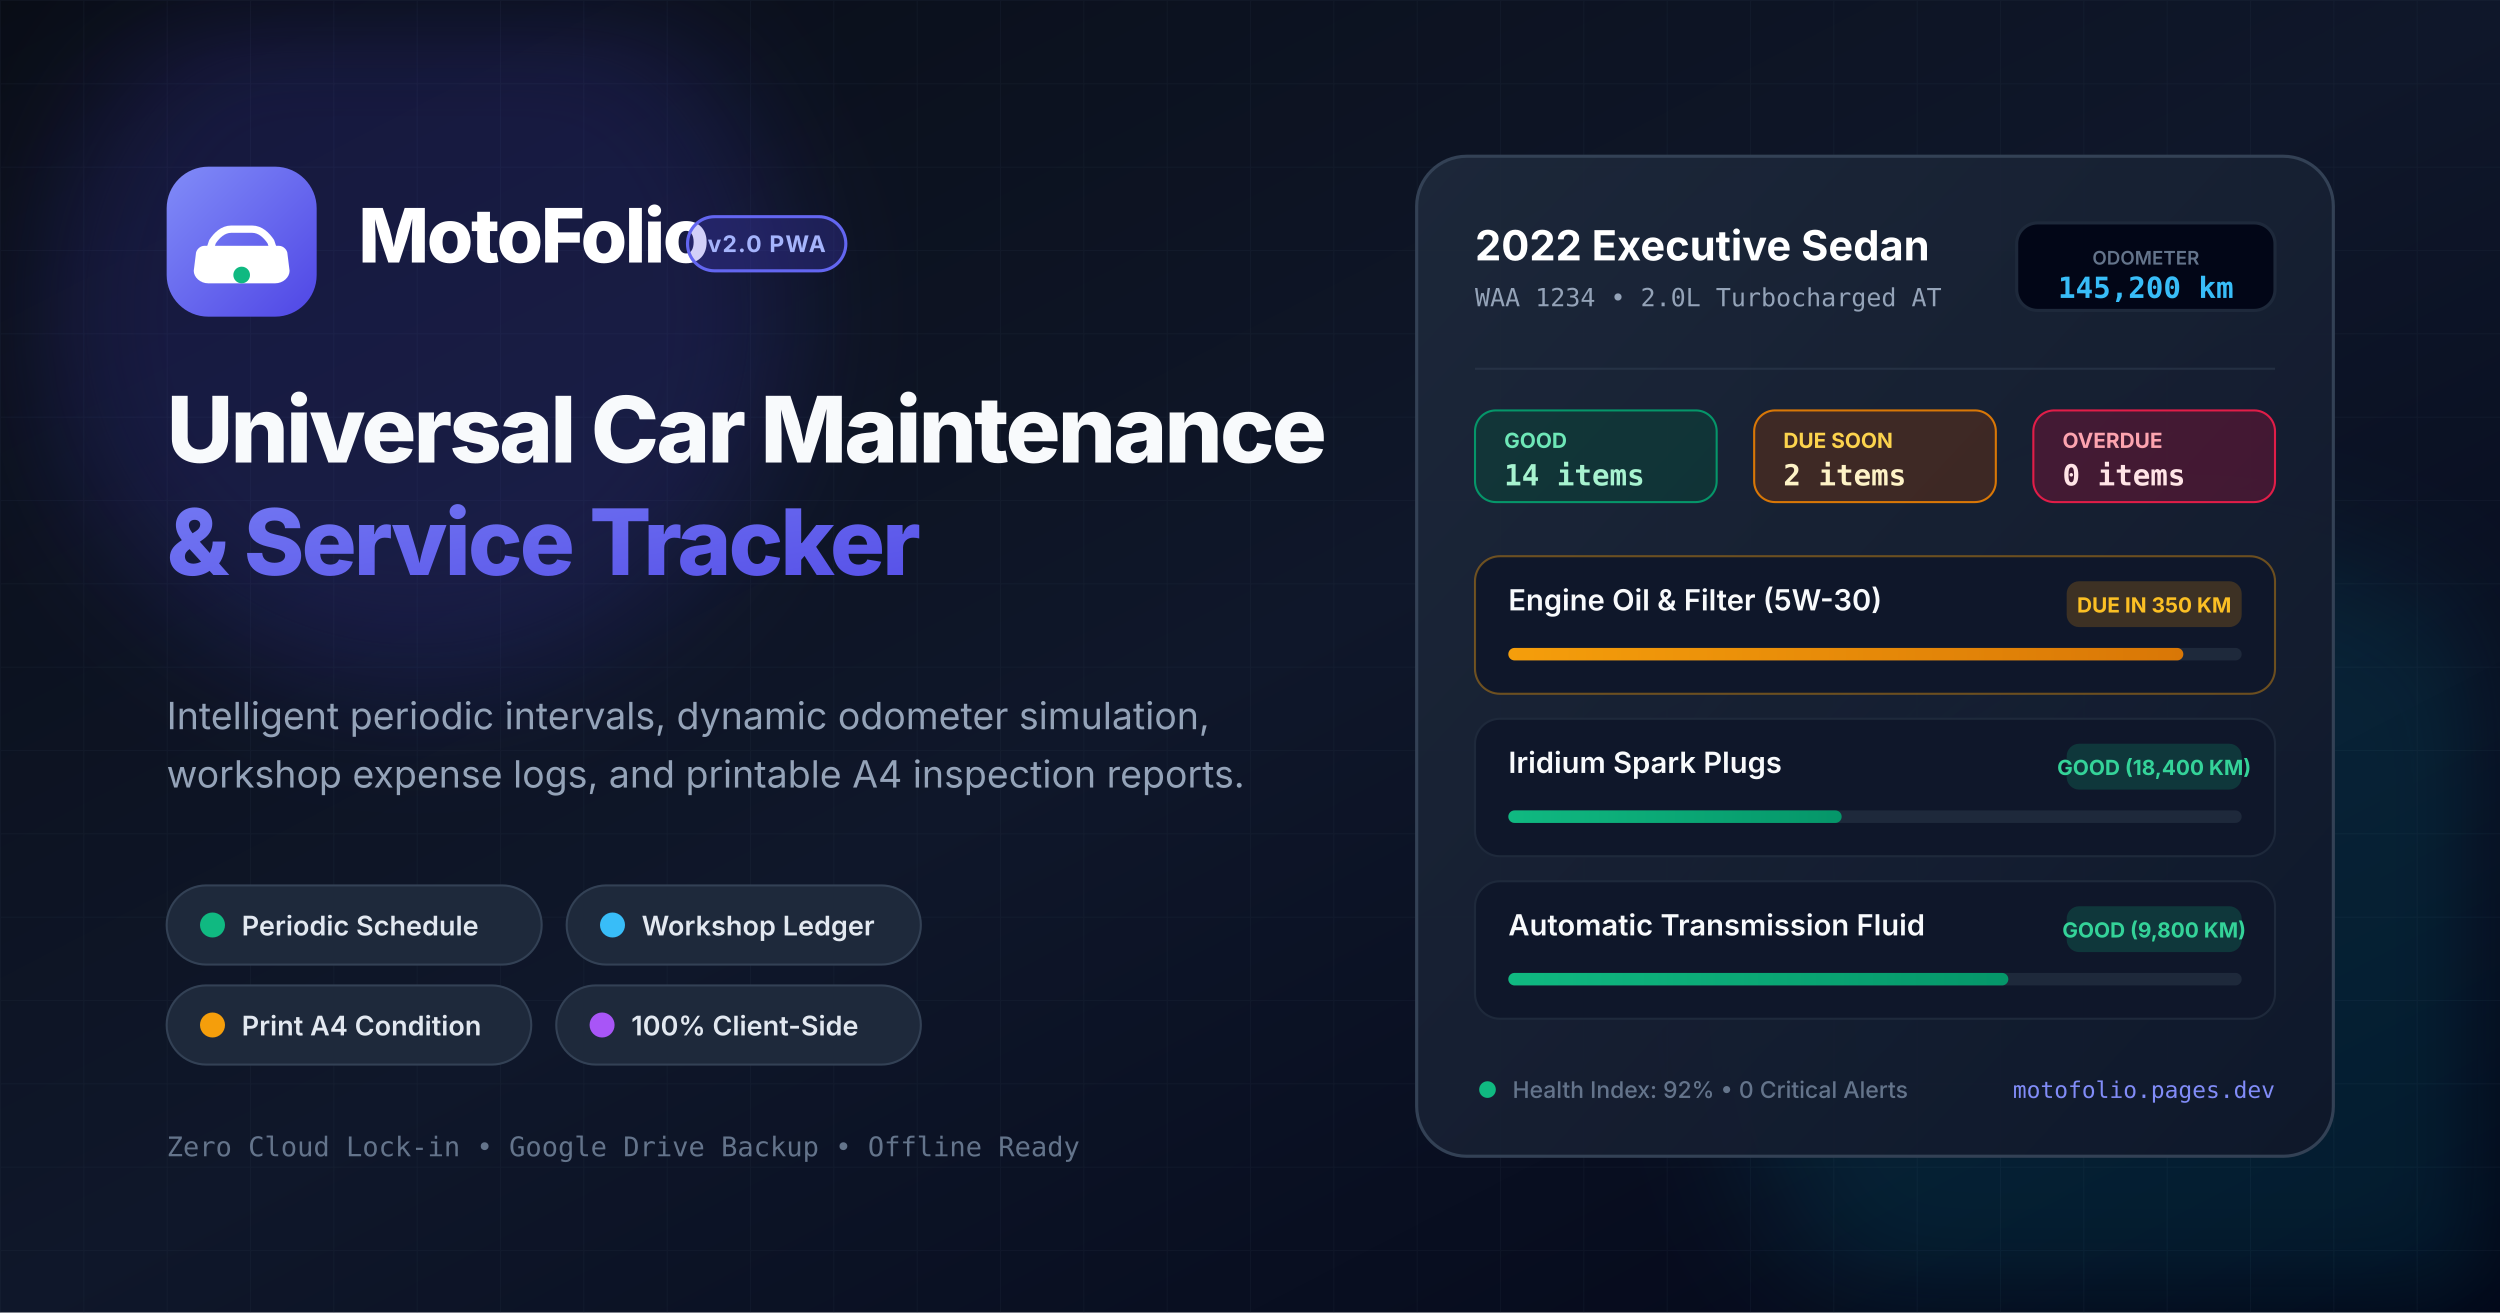
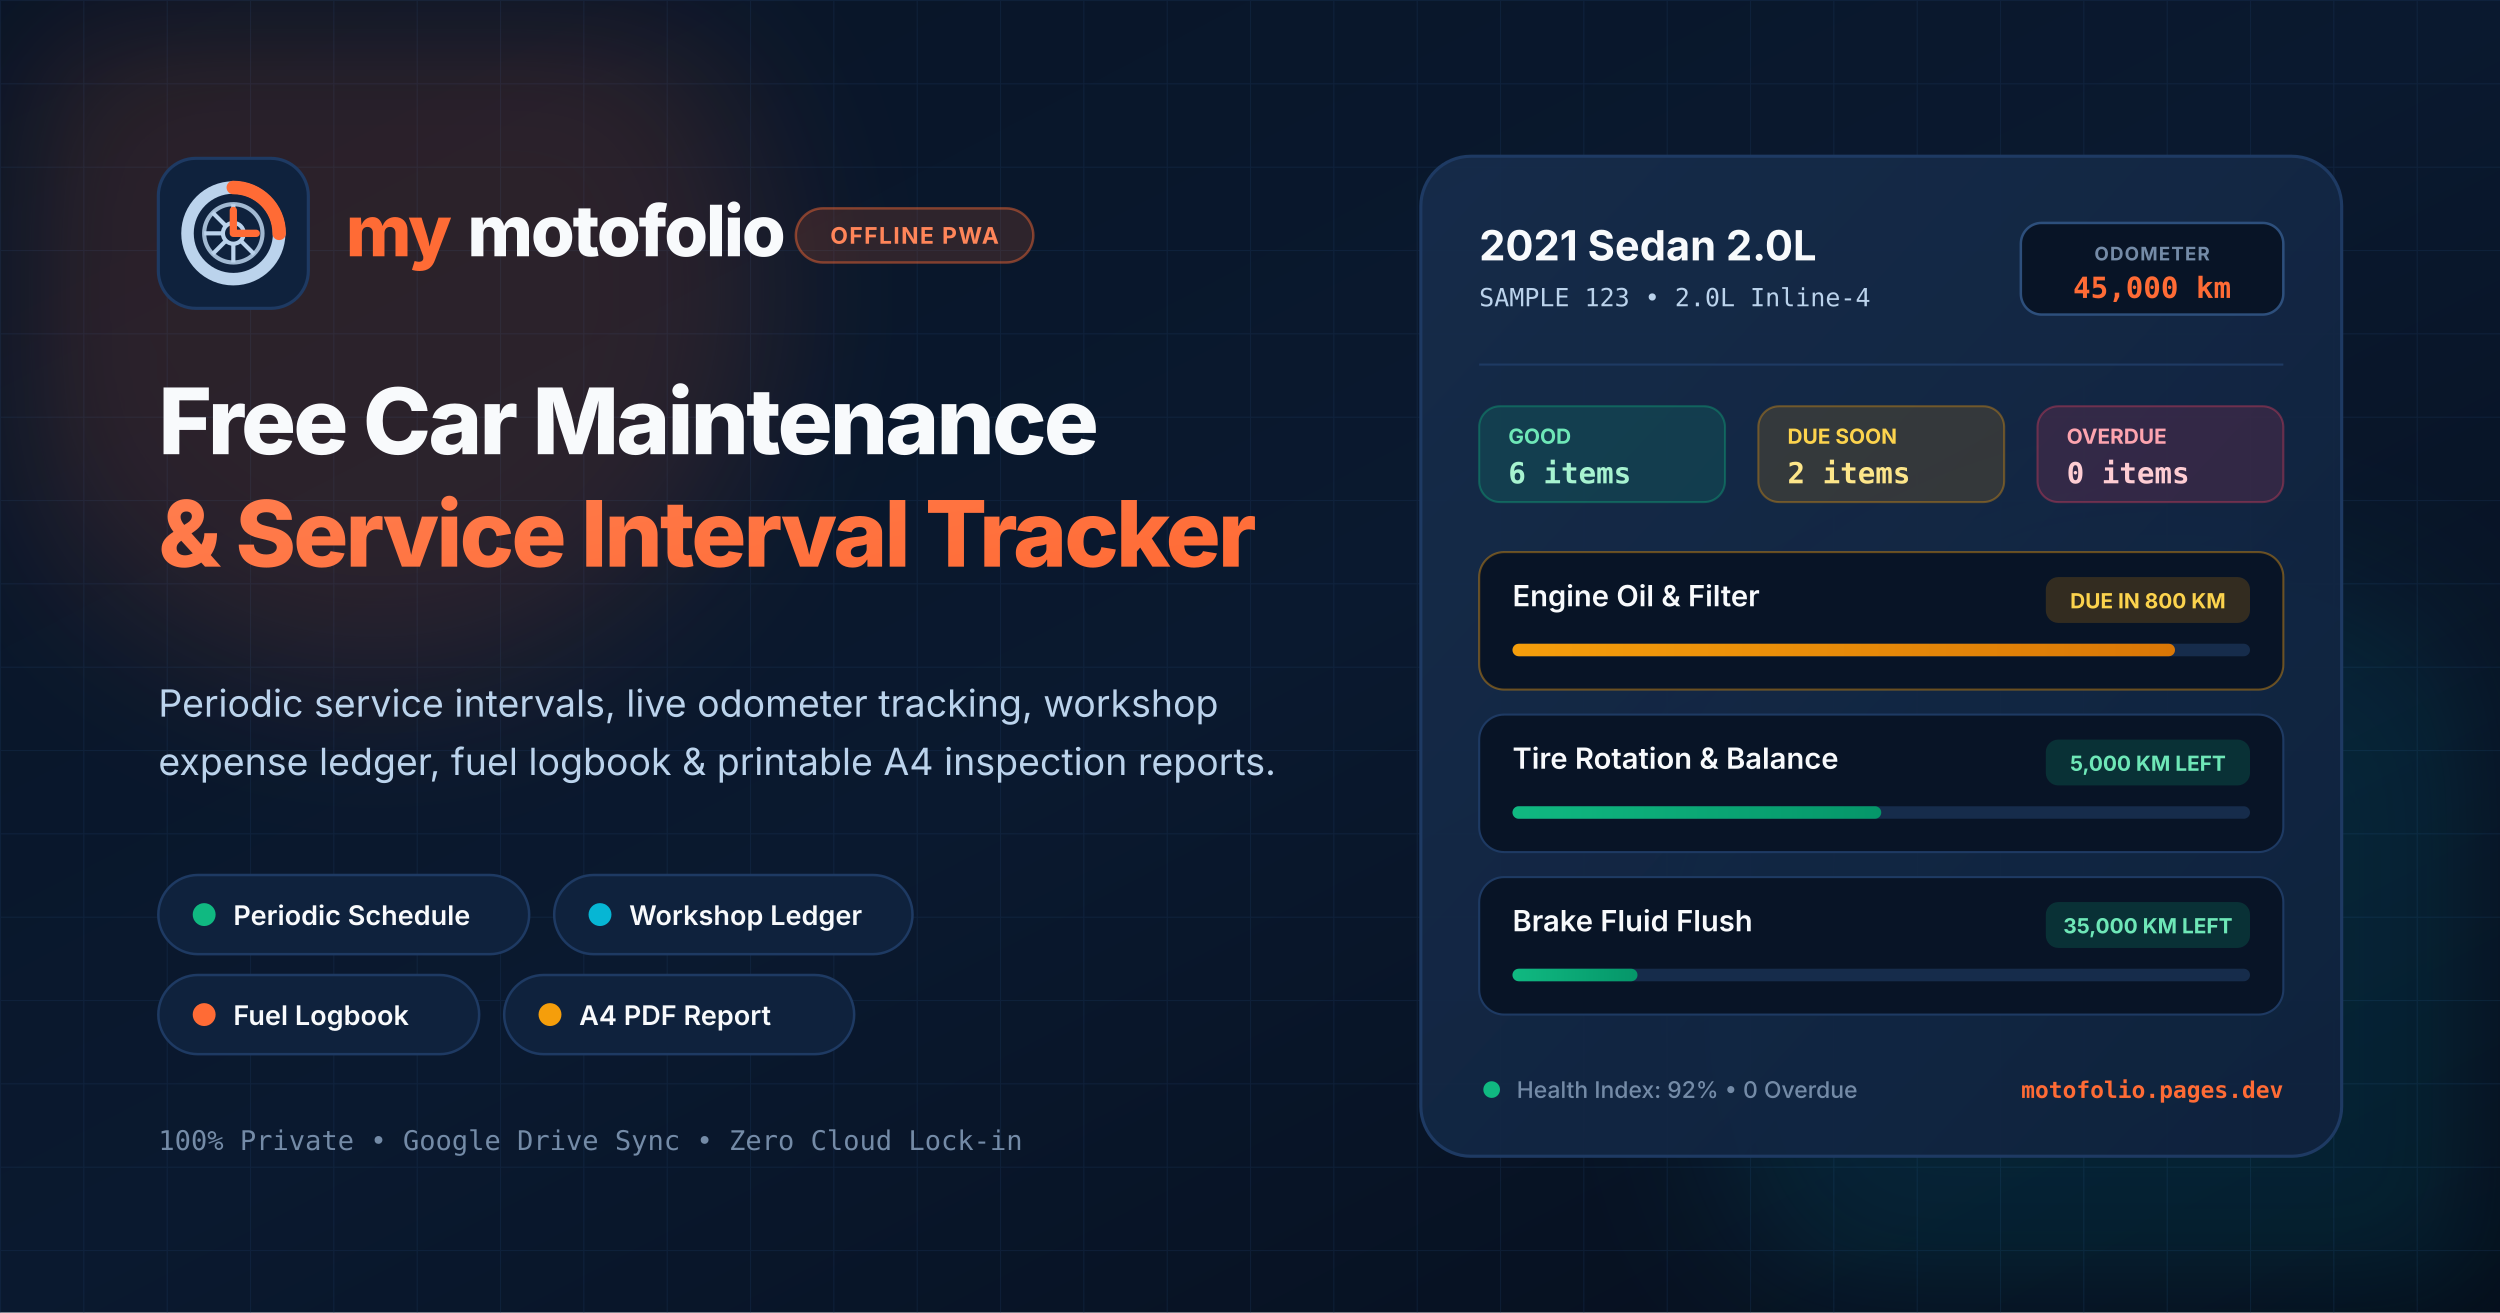
<svg xmlns="http://www.w3.org/2000/svg" viewBox="0 0 1200 630" width="1200" height="630">
  <defs>
    <linearGradient id="bgCanvas" x1="0%" y1="0%" x2="100%" y2="100%">
-       <stop offset="0%" stop-color="#090d16" />
-       <stop offset="50%" stop-color="#0f172a" />
-       <stop offset="100%" stop-color="#020617" />
+       <stop offset="0%" stop-color="#081426" />
+       <stop offset="50%" stop-color="#0a192f" />
+       <stop offset="100%" stop-color="#050d1a" />
    </linearGradient>
    <linearGradient id="brandGrad" x1="0%" y1="0%" x2="100%" y2="100%">
-       <stop offset="0%" stop-color="#818cf8" />
-       <stop offset="100%" stop-color="#4f46e5" />
+       <stop offset="0%" stop-color="#ff8559" />
+       <stop offset="100%" stop-color="#ff6b35" />
    </linearGradient>
    <linearGradient id="cardGrad" x1="0%" y1="0%" x2="100%" y2="100%">
-       <stop offset="0%" stop-color="#1e293b" stop-opacity="0.9" />
-       <stop offset="100%" stop-color="#0f172a" stop-opacity="0.95" />
+       <stop offset="0%" stop-color="#162c4b" stop-opacity="0.92" />
+       <stop offset="100%" stop-color="#0f223d" stop-opacity="0.96" />
    </linearGradient>
    <linearGradient id="goodGrad" x1="0%" y1="0%" x2="100%" y2="0%">
      <stop offset="0%" stop-color="#10b981" />
      <stop offset="100%" stop-color="#059669" />
    </linearGradient>
    <linearGradient id="warnGrad" x1="0%" y1="0%" x2="100%" y2="0%">
      <stop offset="0%" stop-color="#f59e0b" />
      <stop offset="100%" stop-color="#d97706" />
    </linearGradient>
    <linearGradient id="critGrad" x1="0%" y1="0%" x2="100%" y2="0%">
      <stop offset="0%" stop-color="#f43f5e" />
      <stop offset="100%" stop-color="#e11d48" />
    </linearGradient>
    <pattern id="grid" width="40" height="40" patternUnits="userSpaceOnUse">
-       <path d="M 40 0 L 0 0 0 40" fill="none" stroke="#334155" stroke-width="1" stroke-opacity="0.15" />
+       <path d="M 40 0 L 0 0 0 40" fill="none" stroke="#1e3a63" stroke-width="1" stroke-opacity="0.28" />
    </pattern>
    <filter id="softGlow" x="-20%" y="-20%" width="140%" height="140%">
-       <feGaussianBlur stdDeviation="30" result="blur" />
+       <feGaussianBlur stdDeviation="36" result="blur" />
    </filter>
  </defs>
  <rect width="1200" height="630" fill="url(#bgCanvas)" />
  <rect width="1200" height="630" fill="url(#grid)" />
-   <circle cx="200" cy="150" r="180" fill="#4f46e5" opacity="0.18" filter="url(#softGlow)" />
-   <circle cx="1050" cy="480" r="220" fill="#06b6d4" opacity="0.12" filter="url(#softGlow)" />
-   <g transform="translate(80, 80)">
+   <circle cx="180" cy="140" r="190" fill="#ff6b35" opacity="0.14" filter="url(#softGlow)" />
+   <circle cx="1040" cy="490" r="220" fill="#06b6d4" opacity="0.11" filter="url(#softGlow)" />
+   <g transform="translate(76, 76)">
    <g transform="translate(0, 0)">
-       <rect width="72" height="72" rx="20" fill="url(#brandGrad)" />
-       <path d="M18 48 L22 36 C24 33 27 30 31 30 L41 30 C45 30 48 33 50 36 L54 48 Z" fill="none" stroke="#ffffff" stroke-width="3.5" stroke-linejoin="round" />
-       <path d="M14 42 C14 40 16 38 18 38 L54 38 C56 38 58 40 58 42 L59 50 C59 53 56 56 52 56 L20 56 C16 56 13 53 13 50 Z" fill="#ffffff" />
-       <circle cx="36" cy="52" r="4" fill="#10b981" />
+       <rect width="72" height="72" rx="18" fill="#0f223d" stroke="#1e3a63" stroke-width="1.5" />
+       <g transform="translate(36, 36)">
+         <circle cx="0" cy="0" r="22" fill="none" stroke="#bbd3ec" stroke-width="6" />
+         <circle cx="0" cy="0" r="14" fill="none" stroke="#bbd3ec" stroke-width="2" stroke-opacity="0.85" />
+         <circle cx="0" cy="0" r="5" fill="none" stroke="#bbd3ec" stroke-width="2" />
+         <line x1="0" y1="-14" x2="0" y2="-5" stroke="#bbd3ec" stroke-width="2" />
+         <line x1="0" y1="5" x2="0" y2="14" stroke="#bbd3ec" stroke-width="2" />
+         <line x1="-14" y1="0" x2="-5" y2="0" stroke="#bbd3ec" stroke-width="2" />
+         <line x1="-10" y1="-10" x2="-3.5" y2="-3.5" stroke="#bbd3ec" stroke-width="2" />
+         <line x1="-10" y1="10" x2="-3.5" y2="3.5" stroke="#bbd3ec" stroke-width="2" />
+         <line x1="10" y1="10" x2="3.5" y2="3.5" stroke="#bbd3ec" stroke-width="2" />
+         <path d="M 0 -22 A 22 22 0 0 1 22 0" fill="none" stroke="#ff6b35" stroke-width="6.5" stroke-linecap="round" />
+         <path d="M 0 -11 L 0 0 L 11 0" fill="none" stroke="#ff6b35" stroke-width="3.5" stroke-linecap="round" stroke-linejoin="round" />
+       </g>
    </g>
-     <text x="92" y="46" font-family="'Inter', system-ui, -apple-system, sans-serif" font-size="36" font-weight="800" fill="#ffffff" letter-spacing="-0.03em">MotoFolio</text>
-     <rect x="250" y="24" width="76" height="26" rx="13" fill="#4f46e5" fill-opacity="0.25" stroke="#6366f1" stroke-width="1.5" />
-     <text x="288" y="41" font-family="'Inter', sans-serif" font-size="11" font-weight="700" fill="#a5b4fc" text-anchor="middle" letter-spacing="0.05em">v2.0 PWA</text>
+     <text x="90" y="47" font-family="'Inter', system-ui, -apple-system, sans-serif" font-size="34" font-weight="800" letter-spacing="-0.03em">
+       <tspan fill="#ff6b35">my </tspan>
+       <tspan fill="#f8fafc">motofolio</tspan>
+     </text>
+     <rect x="306" y="24" width="114" height="26" rx="13" fill="#ff6b35" fill-opacity="0.15" stroke="#ff6b35" stroke-opacity="0.45" stroke-width="1.2" />
+     <text x="363" y="41" font-family="'Inter', sans-serif" font-size="11" font-weight="700" fill="#ff8559" text-anchor="middle" letter-spacing="0.06em">OFFLINE PWA</text>
    <text x="0" y="142" font-family="'Inter', system-ui, -apple-system, sans-serif" font-size="44" font-weight="800" fill="#f8fafc" letter-spacing="-0.03em">
-       <tspan x="0" dy="0">Universal Car Maintenance</tspan>
-       <tspan x="0" dy="54" fill="url(#brandGrad)">&amp; Service Tracker</tspan>
+       <tspan x="0" dy="0">Free Car Maintenance</tspan>
+       <tspan x="0" dy="54" fill="url(#brandGrad)">&amp; Service Interval Tracker</tspan>
    </text>
-     <text x="0" y="270" font-family="'Inter', sans-serif" font-size="18" font-weight="400" fill="#94a3b8" line-height="28">
-       <tspan x="0" dy="0">Intelligent periodic intervals, dynamic odometer simulation,</tspan>
-       <tspan x="0" dy="28">workshop expense logs, and printable A4 inspection reports.</tspan>
+     <text x="0" y="268" font-family="'Inter', sans-serif" font-size="18" font-weight="400" fill="#bbd3ec">
+       <tspan x="0" dy="0">Periodic service intervals, live odometer tracking, workshop</tspan>
+       <tspan x="0" dy="28">expense ledger, fuel logbook &amp; printable A4 inspection reports.</tspan>
    </text>
-     <g transform="translate(0, 345)">
+     <g transform="translate(0, 344)">
      <g transform="translate(0, 0)">
-         <rect width="180" height="38" rx="19" fill="#1e293b" stroke="#334155" stroke-width="1" />
-         <circle cx="22" cy="19" r="6" fill="#10b981" />
-         <text x="36" y="24" font-family="'Inter', sans-serif" font-size="13" font-weight="600" fill="#e2e8f0">Periodic Schedule</text>
+         <rect width="178" height="38" rx="19" fill="#0f223d" stroke="#1e3a63" stroke-width="1.2" />
+         <circle cx="22" cy="19" r="5.5" fill="#10b981" />
+         <text x="36" y="24" font-family="'Inter', sans-serif" font-size="13" font-weight="600" fill="#f8fafc">Periodic Schedule</text>
      </g>
-       <g transform="translate(192, 0)">
-         <rect width="170" height="38" rx="19" fill="#1e293b" stroke="#334155" stroke-width="1" />
-         <circle cx="22" cy="19" r="6" fill="#38bdf8" />
-         <text x="36" y="24" font-family="'Inter', sans-serif" font-size="13" font-weight="600" fill="#e2e8f0">Workshop Ledger</text>
+       <g transform="translate(190, 0)">
+         <rect width="172" height="38" rx="19" fill="#0f223d" stroke="#1e3a63" stroke-width="1.2" />
+         <circle cx="22" cy="19" r="5.5" fill="#06b6d4" />
+         <text x="36" y="24" font-family="'Inter', sans-serif" font-size="13" font-weight="600" fill="#f8fafc">Workshop Ledger</text>
      </g>
      <g transform="translate(0, 48)">
-         <rect width="175" height="38" rx="19" fill="#1e293b" stroke="#334155" stroke-width="1" />
-         <circle cx="22" cy="19" r="6" fill="#f59e0b" />
-         <text x="36" y="24" font-family="'Inter', sans-serif" font-size="13" font-weight="600" fill="#e2e8f0">Print A4 Condition</text>
+         <rect width="154" height="38" rx="19" fill="#0f223d" stroke="#1e3a63" stroke-width="1.2" />
+         <circle cx="22" cy="19" r="5.5" fill="#ff6b35" />
+         <text x="36" y="24" font-family="'Inter', sans-serif" font-size="13" font-weight="600" fill="#f8fafc">Fuel Logbook</text>
      </g>
-       <g transform="translate(187, 48)">
-         <rect width="175" height="38" rx="19" fill="#1e293b" stroke="#334155" stroke-width="1" />
-         <circle cx="22" cy="19" r="6" fill="#a855f7" />
-         <text x="36" y="24" font-family="'Inter', sans-serif" font-size="13" font-weight="600" fill="#e2e8f0">100% Client-Side</text>
+       <g transform="translate(166, 48)">
+         <rect width="168" height="38" rx="19" fill="#0f223d" stroke="#1e3a63" stroke-width="1.2" />
+         <circle cx="22" cy="19" r="5.5" fill="#f59e0b" />
+         <text x="36" y="24" font-family="'Inter', sans-serif" font-size="13" font-weight="600" fill="#f8fafc">A4 PDF Report</text>
      </g>
    </g>
-     <text x="0" y="475" font-family="'JetBrains Mono', monospace" font-size="13" font-weight="500" fill="#64748b">
-       Zero Cloud Lock-in • Google Drive Backup • Offline Ready
+     <text x="0" y="476" font-family="'JetBrains Mono', monospace" font-size="13" font-weight="500" fill="#748ba7">
+       100% Private • Google Drive Sync • Zero Cloud Lock-in
    </text>
  </g>
-   <g transform="translate(680, 75)">
-     <rect width="440" height="480" rx="24" fill="url(#cardGrad)" stroke="#334155" stroke-width="1.5" />
+   <g transform="translate(682, 75)">
+     <rect width="442" height="480" rx="24" fill="url(#cardGrad)" stroke="#1e3a63" stroke-width="1.5" />
    <g transform="translate(28, 30)">
-       <text x="0" y="20" font-family="'Inter', sans-serif" font-size="20" font-weight="700" fill="#ffffff">2022 Executive Sedan</text>
-       <text x="0" y="42" font-family="'JetBrains Mono', monospace" font-size="12" font-weight="500" fill="#94a3b8">WAA 1234 • 2.0L Turbocharged AT</text>
-       <rect x="260" y="2" width="124" height="42" rx="10" fill="#020617" stroke="#1e293b" stroke-width="1.5" />
-       <text x="322" y="22" font-family="'Inter', sans-serif" font-size="9" font-weight="600" fill="#64748b" text-anchor="middle">ODOMETER</text>
-       <text x="322" y="38" font-family="'JetBrains Mono', monospace" font-size="14" font-weight="700" fill="#38bdf8" text-anchor="middle">145,200 km</text>
+       <text x="0" y="20" font-family="'Inter', sans-serif" font-size="20" font-weight="700" fill="#f8fafc">2021 Sedan 2.0L</text>
+       <text x="0" y="42" font-family="'JetBrains Mono', monospace" font-size="12" font-weight="500" fill="#bbd3ec">SAMPLE 123 • 2.0L Inline-4</text>
+       <rect x="260" y="2" width="126" height="44" rx="10" fill="#081426" stroke="#2d4f7c" stroke-width="1.2" />
+       <text x="323" y="20" font-family="'Inter', sans-serif" font-size="9" font-weight="700" fill="#748ba7" text-anchor="middle" letter-spacing="0.06em">ODOMETER</text>
+       <text x="323" y="38" font-family="'JetBrains Mono', monospace" font-size="14" font-weight="700" fill="#ff6b35" text-anchor="middle">45,000 km</text>
    </g>
-     <line x1="28" y1="102" x2="412" y2="102" stroke="#334155" stroke-opacity="0.5" stroke-width="1" />
-     <g transform="translate(28, 122)">
-       <rect x="0" y="0" width="116" height="44" rx="10" fill="#064e3b" fill-opacity="0.4" stroke="#059669" stroke-width="1" />
+     <line x1="28" y1="100" x2="414" y2="100" stroke="#1e3a63" stroke-width="1" />
+     <g transform="translate(28, 120)">
+       <rect x="0" y="0" width="118" height="46" rx="10" fill="#10b981" fill-opacity="0.15" stroke="#10b981" stroke-opacity="0.35" stroke-width="1" />
      <text x="14" y="18" font-family="'Inter', sans-serif" font-size="10" font-weight="700" fill="#6ee7b7">GOOD</text>
-       <text x="14" y="36" font-family="'JetBrains Mono', monospace" font-size="14" font-weight="700" fill="#a7f3d0">14 items</text>
-       <rect x="134" y="0" width="116" height="44" rx="10" fill="#78350f" fill-opacity="0.4" stroke="#d97706" stroke-width="1" />
+       <text x="14" y="37" font-family="'JetBrains Mono', monospace" font-size="14" font-weight="700" fill="#a7f3d0">6 items</text>
+       <rect x="134" y="0" width="118" height="46" rx="10" fill="#f59e0b" fill-opacity="0.15" stroke="#f59e0b" stroke-opacity="0.35" stroke-width="1" />
      <text x="148" y="18" font-family="'Inter', sans-serif" font-size="10" font-weight="700" fill="#fcd34d">DUE SOON</text>
-       <text x="148" y="36" font-family="'JetBrains Mono', monospace" font-size="14" font-weight="700" fill="#fef3c7">2 items</text>
-       <rect x="268" y="0" width="116" height="44" rx="10" fill="#881337" fill-opacity="0.4" stroke="#e11d48" stroke-width="1" />
+       <text x="148" y="37" font-family="'JetBrains Mono', monospace" font-size="14" font-weight="700" fill="#fde68a">2 items</text>
+       <rect x="268" y="0" width="118" height="46" rx="10" fill="#f43f5e" fill-opacity="0.15" stroke="#f43f5e" stroke-opacity="0.35" stroke-width="1" />
      <text x="282" y="18" font-family="'Inter', sans-serif" font-size="10" font-weight="700" fill="#fda4af">OVERDUE</text>
-       <text x="282" y="36" font-family="'JetBrains Mono', monospace" font-size="14" font-weight="700" fill="#ffe4e6">0 items</text>
+       <text x="282" y="37" font-family="'JetBrains Mono', monospace" font-size="14" font-weight="700" fill="#fecdd3">0 items</text>
    </g>
-     <g transform="translate(28, 192)">
+     <g transform="translate(28, 190)">
      <g transform="translate(0, 0)">
-         <rect width="384" height="66" rx="12" fill="#0f172a" stroke="#f59e0b" stroke-opacity="0.4" stroke-width="1" />
-         <text x="16" y="26" font-family="'Inter', sans-serif" font-size="14" font-weight="600" fill="#f8fafc">Engine Oil &amp; Filter (5W-30)</text>
-         <rect x="284" y="12" width="84" height="22" rx="6" fill="#f59e0b" fill-opacity="0.2" />
-         <text x="326" y="27" font-family="'Inter', sans-serif" font-size="10" font-weight="700" fill="#fbbf24" text-anchor="middle">DUE IN 350 KM</text>
-         <rect x="16" y="44" width="352" height="6" rx="3" fill="#1e293b" />
-         <rect x="16" y="44" width="324" height="6" rx="3" fill="url(#warnGrad)" />
+         <rect width="386" height="66" rx="12" fill="#081426" stroke="#f59e0b" stroke-opacity="0.4" stroke-width="1" />
+         <text x="16" y="26" font-family="'Inter', sans-serif" font-size="14" font-weight="600" fill="#f8fafc">Engine Oil &amp; Filter</text>
+         <rect x="272" y="12" width="98" height="22" rx="6" fill="#f59e0b" fill-opacity="0.18" />
+         <text x="321" y="27" font-family="'Inter', sans-serif" font-size="10" font-weight="700" fill="#fcd34d" text-anchor="middle">DUE IN 800 KM</text>
+         <rect x="16" y="44" width="354" height="6" rx="3" fill="#162c4b" />
+         <rect x="16" y="44" width="318" height="6" rx="3" fill="url(#warnGrad)" />
      </g>
      <g transform="translate(0, 78)">
-         <rect width="384" height="66" rx="12" fill="#0f172a" stroke="#1e293b" stroke-width="1" />
-         <text x="16" y="26" font-family="'Inter', sans-serif" font-size="14" font-weight="600" fill="#f8fafc">Iridium Spark Plugs</text>
-         <rect x="284" y="12" width="84" height="22" rx="6" fill="#10b981" fill-opacity="0.2" />
-         <text x="326" y="27" font-family="'Inter', sans-serif" font-size="10" font-weight="700" fill="#34d399" text-anchor="middle">GOOD (18,400 KM)</text>
-         <rect x="16" y="44" width="352" height="6" rx="3" fill="#1e293b" />
-         <rect x="16" y="44" width="160" height="6" rx="3" fill="url(#goodGrad)" />
+         <rect width="386" height="66" rx="12" fill="#081426" stroke="#1e3a63" stroke-width="1" />
+         <text x="16" y="26" font-family="'Inter', sans-serif" font-size="14" font-weight="600" fill="#f8fafc">Tire Rotation &amp; Balance</text>
+         <rect x="272" y="12" width="98" height="22" rx="6" fill="#10b981" fill-opacity="0.18" />
+         <text x="321" y="27" font-family="'Inter', sans-serif" font-size="10" font-weight="700" fill="#6ee7b7" text-anchor="middle">5,000 KM LEFT</text>
+         <rect x="16" y="44" width="354" height="6" rx="3" fill="#162c4b" />
+         <rect x="16" y="44" width="177" height="6" rx="3" fill="url(#goodGrad)" />
      </g>
      <g transform="translate(0, 156)">
-         <rect width="384" height="66" rx="12" fill="#0f172a" stroke="#1e293b" stroke-width="1" />
-         <text x="16" y="26" font-family="'Inter', sans-serif" font-size="14" font-weight="600" fill="#f8fafc">Automatic Transmission Fluid</text>
-         <rect x="284" y="12" width="84" height="22" rx="6" fill="#10b981" fill-opacity="0.2" />
-         <text x="326" y="27" font-family="'Inter', sans-serif" font-size="10" font-weight="700" fill="#34d399" text-anchor="middle">GOOD (9,800 KM)</text>
-         <rect x="16" y="44" width="352" height="6" rx="3" fill="#1e293b" />
-         <rect x="16" y="44" width="240" height="6" rx="3" fill="url(#goodGrad)" />
+         <rect width="386" height="66" rx="12" fill="#081426" stroke="#1e3a63" stroke-width="1" />
+         <text x="16" y="26" font-family="'Inter', sans-serif" font-size="14" font-weight="600" fill="#f8fafc">Brake Fluid Flush</text>
+         <rect x="272" y="12" width="98" height="22" rx="6" fill="#10b981" fill-opacity="0.18" />
+         <text x="321" y="27" font-family="'Inter', sans-serif" font-size="10" font-weight="700" fill="#6ee7b7" text-anchor="middle">35,000 KM LEFT</text>
+         <rect x="16" y="44" width="354" height="6" rx="3" fill="#162c4b" />
+         <rect x="16" y="44" width="60" height="6" rx="3" fill="url(#goodGrad)" />
      </g>
    </g>
    <g transform="translate(28, 442)">
      <circle cx="6" cy="6" r="4" fill="#10b981" />
-       <text x="18" y="10" font-family="'Inter', sans-serif" font-size="11" font-weight="500" fill="#64748b">Health Index: 92% • 0 Critical Alerts</text>
-       <text x="384" y="10" font-family="'JetBrains Mono', monospace" font-size="11" font-weight="500" fill="#818cf8" text-anchor="end">motofolio.pages.dev</text>
+       <text x="18" y="10" font-family="'Inter', sans-serif" font-size="11" font-weight="500" fill="#748ba7">Health Index: 92% • 0 Overdue</text>
+       <text x="386" y="10" font-family="'JetBrains Mono', monospace" font-size="11" font-weight="600" fill="#ff6b35" text-anchor="end">motofolio.pages.dev</text>
    </g>
  </g>
</svg>
